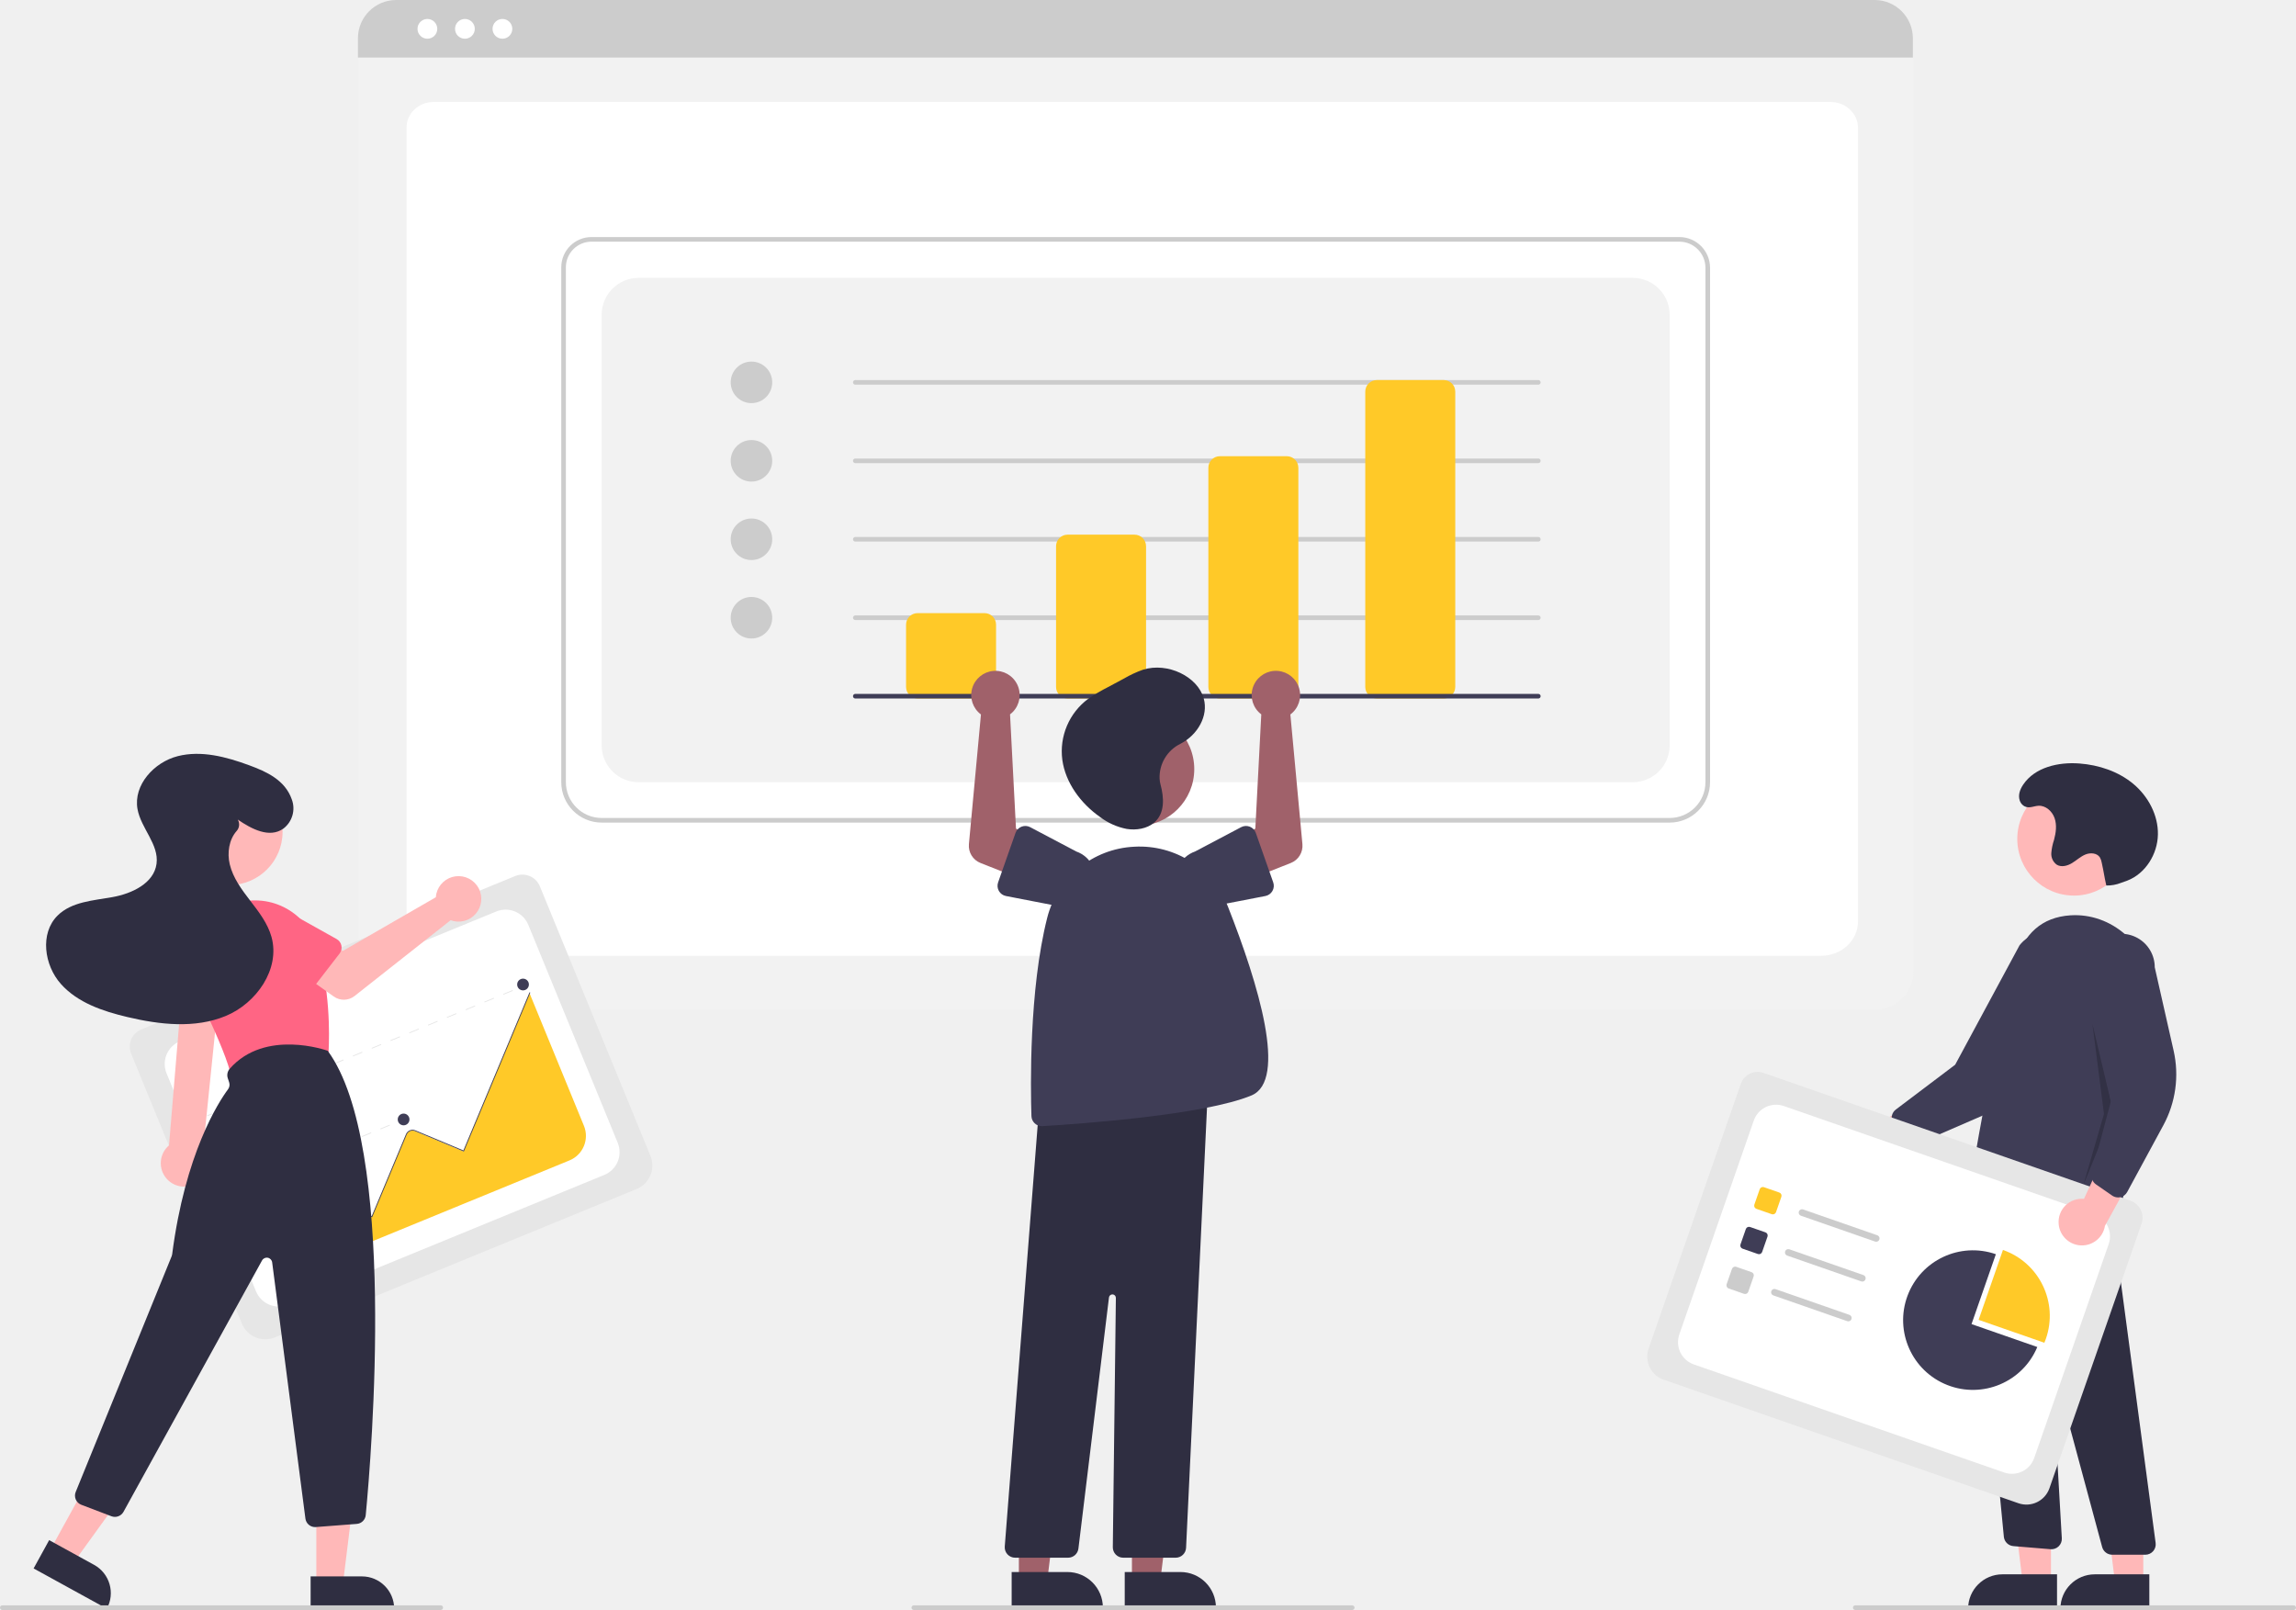
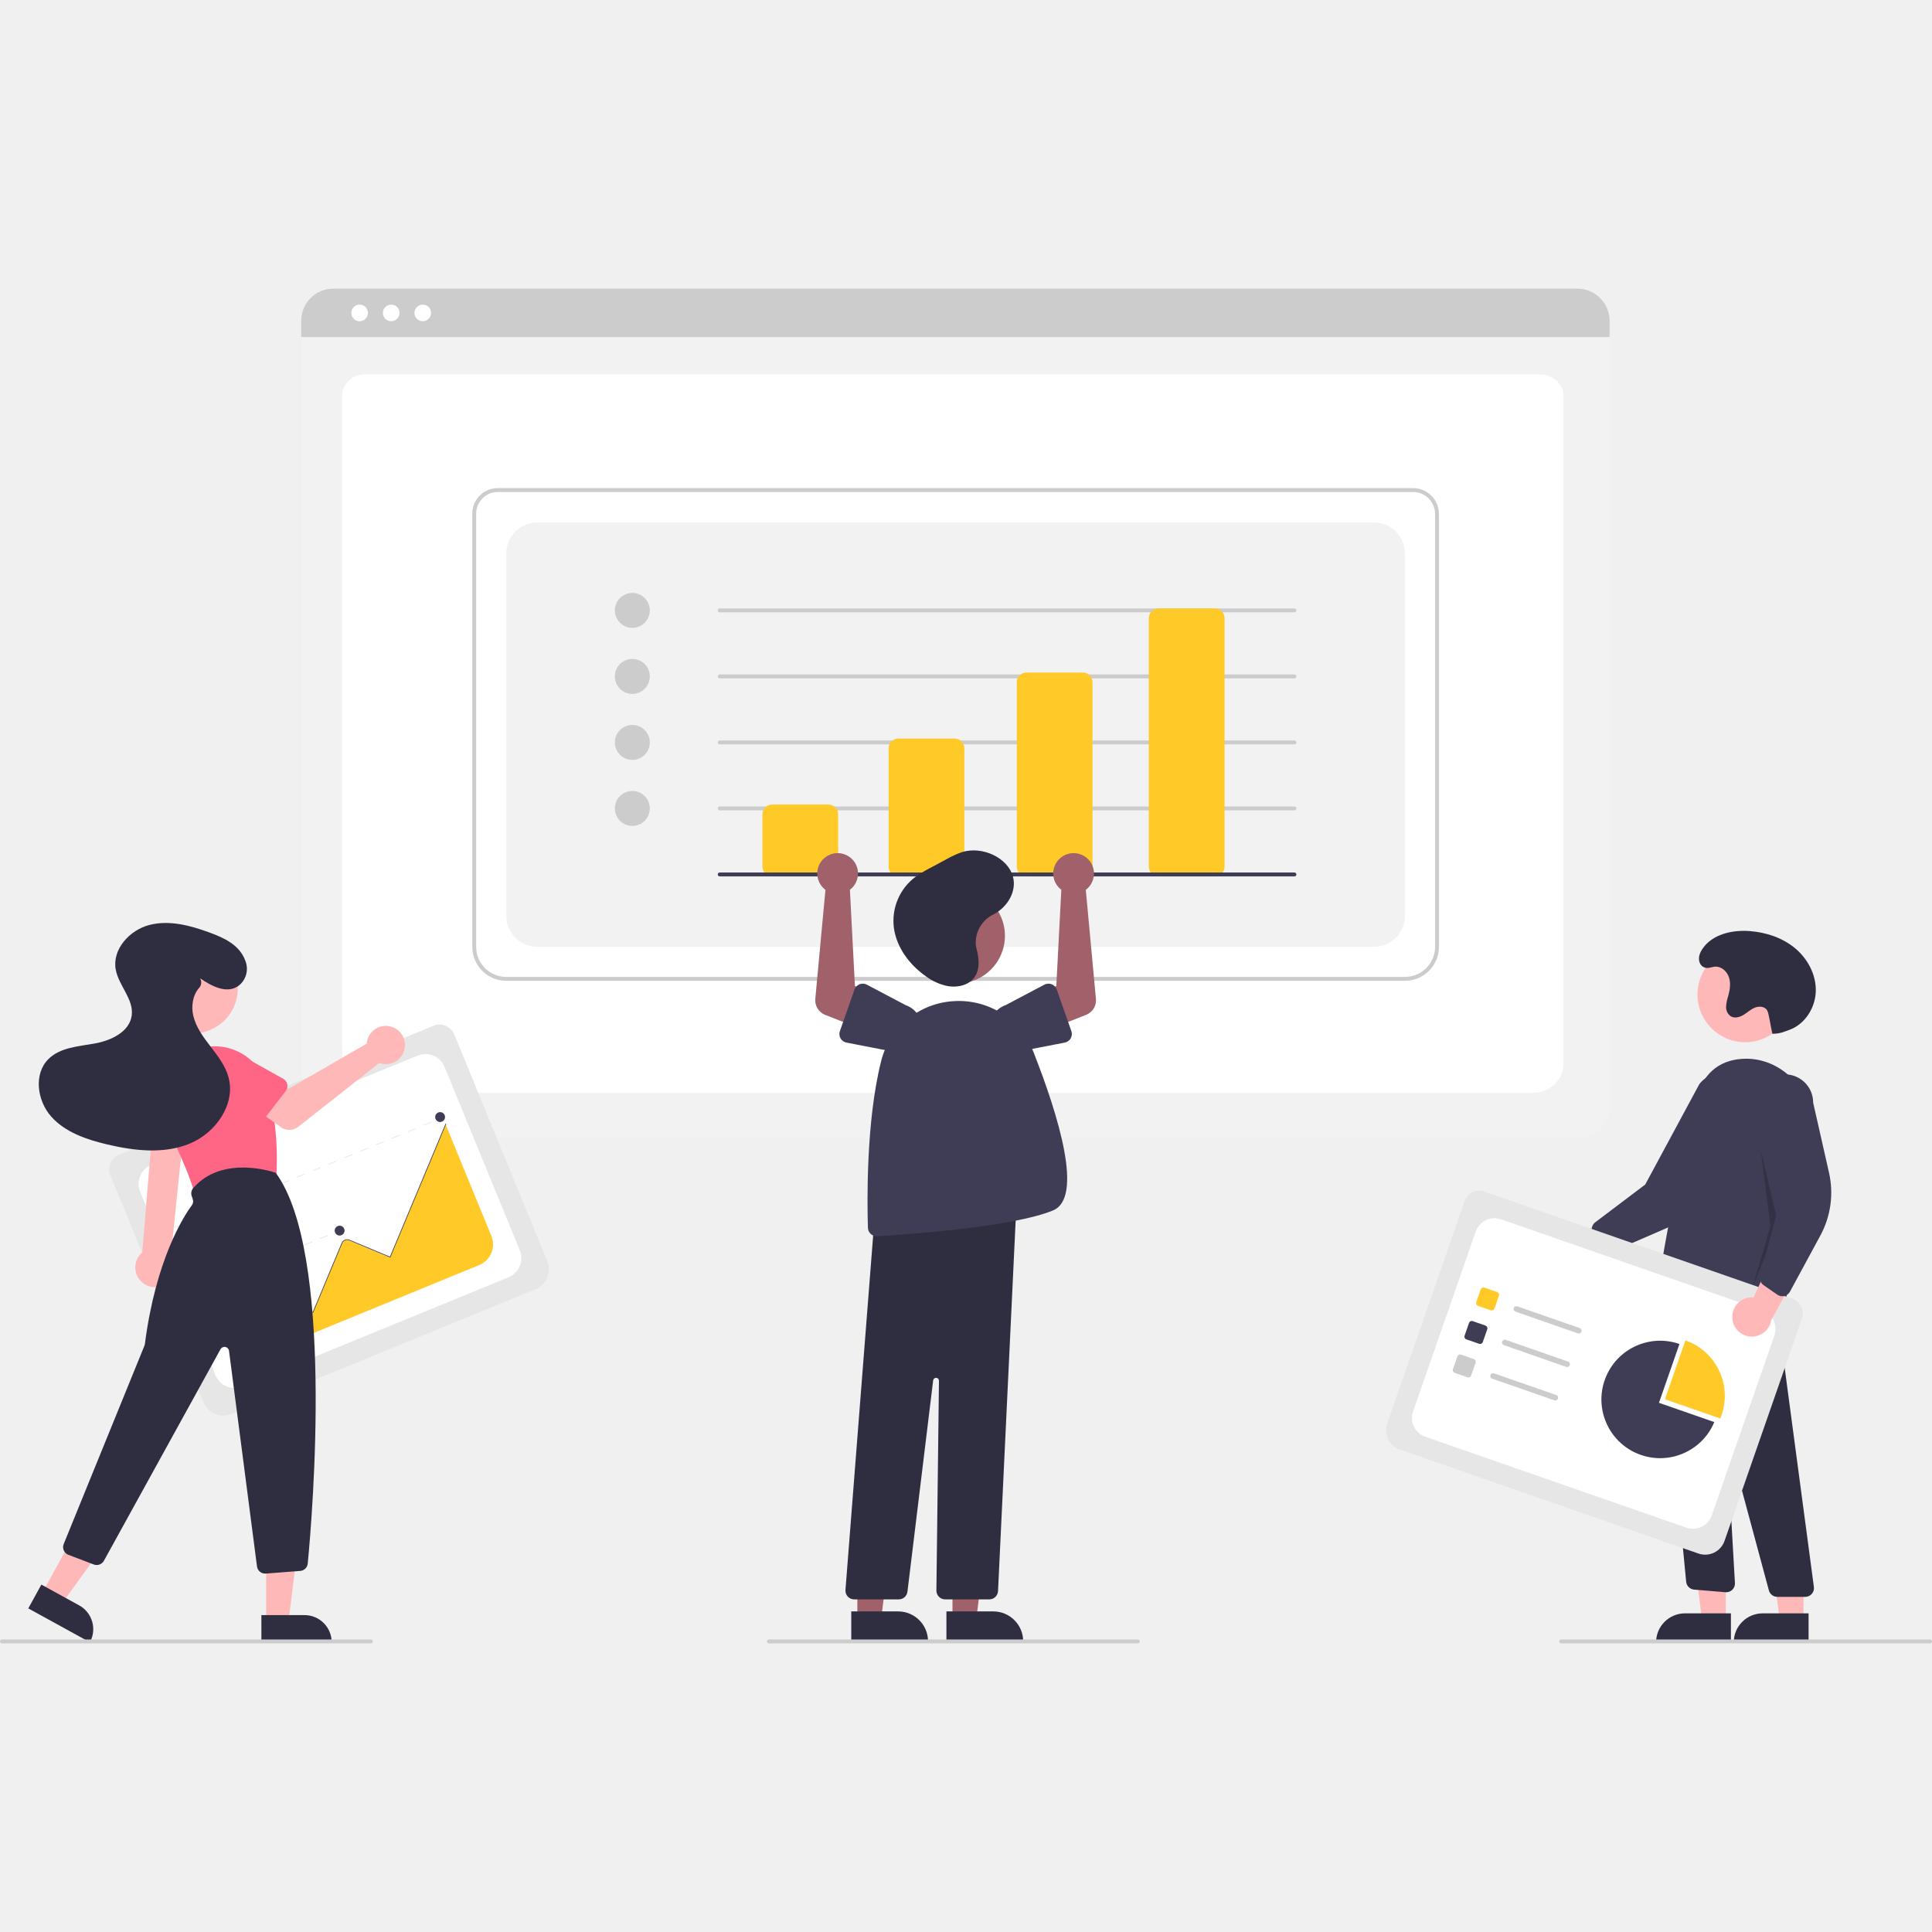
- <svg xmlns="http://www.w3.org/2000/svg" id="bb535a4d-a035-40f6-99ac-869b240e0289" data-name="Layer 1" width="995" height="697.681" viewBox="0 0 995 697.681">
+ <svg xmlns="http://www.w3.org/2000/svg" id="bb535a4d-a035-40f6-99ac-869b240e0289" data-name="Layer 1" width="500" height="500" viewBox="0 0 995 697.681">
  <path d="M915.189,538.707H274.35a16.519,16.519,0,0,1-16.5-16.5V127.054A12.102,12.102,0,0,1,269.938,114.965H919.391a12.311,12.311,0,0,1,12.297,12.297V522.207A16.519,16.519,0,0,1,915.189,538.707Z" transform="translate(-102.5 -101.1595)" fill="#f2f2f2" />
  <path d="M891.811,515.341H294.567c-8.755,0-15.878-6.67-15.878-14.868v-344.105c0-6.08,5.278-11.027,11.766-11.027H895.728c6.595,0,11.961,5.028,11.961,11.209V500.472C907.689,508.671,900.566,515.341,891.811,515.341Z" transform="translate(-102.5 -101.1595)" fill="#fff" />
  <path d="M931.459,126.11H257.619V117.709a16.574,16.574,0,0,1,16.56-16.55H914.899a16.574,16.574,0,0,1,16.56,16.55Z" transform="translate(-102.5 -101.1595)" fill="#ccc" />
  <circle cx="185.214" cy="12.5" r="4.283" fill="#fff" />
  <circle cx="201.473" cy="12.5" r="4.283" fill="#fff" />
  <circle cx="217.731" cy="12.5" r="4.283" fill="#fff" />
  <path d="M826.073,457.629H363.234a17.52,17.52,0,0,1-17.5-17.5V216.975a13.103,13.103,0,0,1,13.088-13.088H830.276a13.312,13.312,0,0,1,13.297,13.297V440.129A17.52,17.52,0,0,1,826.073,457.629ZM358.822,205.886a11.101,11.101,0,0,0-11.088,11.088V440.129a15.517,15.517,0,0,0,15.5,15.5H826.073a15.518,15.518,0,0,0,15.5-15.5V217.184a11.31,11.31,0,0,0-11.297-11.297Z" transform="translate(-102.5 -101.1595)" fill="#ccc" />
  <path d="M379.234,440.129h430.839a16,16,0,0,0,16-16V237.581a16,16,0,0,0-16-16H379.234a16,16,0,0,0-16,16V424.129A16,16,0,0,0,379.234,440.129Z" transform="translate(-102.5 -101.1595)" fill="#f2f2f2" />
  <circle cx="325.654" cy="165.695" r="9" fill="#ccc" />
  <circle cx="325.654" cy="199.695" r="9" fill="#ccc" />
  <circle cx="325.654" cy="233.695" r="9" fill="#ccc" />
  <circle cx="325.654" cy="267.695" r="9" fill="#ccc" />
  <path d="M769.154,267.855h-296a1,1,0,0,1,0-2h296a1,1,0,0,1,0,2Z" transform="translate(-102.5 -101.1595)" fill="#ccc" />
  <path d="M769.154,301.855h-296a1,1,0,0,1,0-2h296a1,1,0,0,1,0,2Z" transform="translate(-102.5 -101.1595)" fill="#ccc" />
  <path d="M769.154,335.855h-296a1,1,0,0,1,0-2h296a1,1,0,0,1,0,2Z" transform="translate(-102.5 -101.1595)" fill="#ccc" />
  <path d="M769.154,369.855h-296a1,1,0,0,1,0-2h296a1,1,0,0,1,0,2Z" transform="translate(-102.5 -101.1595)" fill="#ccc" />
  <path d="M529.154,403.855h-29a5.006,5.006,0,0,1-5-5v-27a5.006,5.006,0,0,1,5-5h29a5.006,5.006,0,0,1,5,5v27A5.006,5.006,0,0,1,529.154,403.855Z" transform="translate(-102.5 -101.1595)" fill="#ffc928" />
  <path d="M594.154,403.855h-29a5.006,5.006,0,0,1-5-5v-61a5.006,5.006,0,0,1,5-5h29a5.006,5.006,0,0,1,5,5v61A5.006,5.006,0,0,1,594.154,403.855Z" transform="translate(-102.5 -101.1595)" fill="#ffc928" />
  <path d="M660.154,403.855h-29a5.006,5.006,0,0,1-5-5v-95a5.006,5.006,0,0,1,5-5h29a5.006,5.006,0,0,1,5,5v95A5.006,5.006,0,0,1,660.154,403.855Z" transform="translate(-102.5 -101.1595)" fill="#ffc928" />
  <path d="M728.154,403.855h-29a5.006,5.006,0,0,1-5-5v-128a5.006,5.006,0,0,1,5-5h29a5.006,5.006,0,0,1,5,5v128A5.006,5.006,0,0,1,728.154,403.855Z" transform="translate(-102.5 -101.1595)" fill="#ffc928" />
  <path d="M769.154,403.855h-296a1,1,0,0,1,0-2h296a1,1,0,0,1,0,2Z" transform="translate(-102.5 -101.1595)" fill="#3f3d56" />
  <path d="M899.201,590.402a10.056,10.056,0,0,1,15.32-1.743l31.755-16.389-1.975,18.464L914.45,603.467a10.11,10.11,0,0,1-15.248-13.065Z" transform="translate(-102.5 -101.1595)" fill="#ffb8b8" />
  <path d="M926.524,597.289a4.506,4.506,0,0,1-1.524-2.212l-2.526-8.159a4.515,4.515,0,0,1,1.587-4.921l25.738-19.44,27.875-51.712a14.497,14.497,0,1,1,22.9,17.782L984.716,562.096a46.374,46.374,0,0,1-23.463,22.696l-30.163,13.083a4.505,4.505,0,0,1-3.669-.039A4.455,4.455,0,0,1,926.524,597.289Z" transform="translate(-102.5 -101.1595)" fill="#3f3d56" />
  <circle cx="898.775" cy="363.541" r="24.561" fill="#ffb8b8" />
  <polygon points="888.812 685.737 876.553 685.736 870.722 638.448 888.817 638.449 888.812 685.737" fill="#ffb8b8" />
  <path d="M867.795,682.233h23.644a0,0,0,0,1,0,0v14.887a0,0,0,0,1,0,0H852.908a0,0,0,0,1,0,0v0A14.887,14.887,0,0,1,867.795,682.233Z" fill="#2f2e41" />
  <polygon points="928.812 685.739 916.553 685.738 910.722 638.449 928.817 638.451 928.812 685.739" fill="#ffb8b8" />
  <path d="M907.795,682.235h23.644a0,0,0,0,1,0,0V697.121a0,0,0,0,1,0,0H892.908a0,0,0,0,1,0,0v0A14.887,14.887,0,0,1,907.795,682.235Z" fill="#2f2e41" />
  <path d="M1032.208,774.899l-14.367-.001a4.508,4.508,0,0,1-4.345-3.329l-20.68-76.701a.5.5,0,0,0-.982.16l4.177,72.742a4.499,4.499,0,0,1-4.867,4.742L974.998,771.166a4.512,4.512,0,0,1-4.096-3.964L956.191,614.457l5.691,3.415,53.329-9.054L1036.669,769.804a4.501,4.501,0,0,1-4.461,5.095Z" transform="translate(-102.5 -101.1595)" fill="#2f2e41" />
  <path d="M974.027,630.579a32.939,32.939,0,0,1-16.692-4.698,4.48,4.48,0,0,1-2.136-4.589c1.876-11.486,11.684-70.408,20.608-102.529,3.635-13.083,11.671-20.129,23.887-20.943,17.868-1.172,33.75,12.807,35.404,31.2,2.917,32.448-8.933,78.55-14.164,96.866a4.496,4.496,0,0,1-7.088,2.306l-10.661-8.293a3.533,3.533,0,0,0-4.516.188C989.682,628.101,981.146,630.579,974.027,630.579Z" transform="translate(-102.5 -101.1595)" fill="#3f3d56" />
  <polygon points="906.787 443.738 915.786 481.739 902.784 513.738 911.786 482.739 906.787 443.738" opacity="0.2" />
  <path d="M1015.29,484.898a16.538,16.538,0,0,0,6.388-1.155c.894-.345,1.822-.628,2.715-.972,7.882-3.045,13.074-11.438,13.261-19.886s-4.188-16.647-10.684-22.05-14.909-8.178-23.335-8.82c-9.075-.691-19.294,1.61-24.366,9.167-1.35,2.012-2.294,4.452-1.494,6.882a4.404,4.404,0,0,0,1.241,1.906c2.265,2.015,4.522.5,6.831.366,3.173-.184,6.023,2.385,7.048,5.394s.573,6.322-.254,9.391a23.459,23.459,0,0,0-1.183,5.71,5.741,5.741,0,0,0,2.378,5.055c1.983,1.199,4.587.505,6.571-.691s3.699-2.86,5.842-3.741,5.022-.685,6.27,1.268a6.935,6.935,0,0,1,.793,2.289c1.118,5.095.861,4.795,1.979,9.89Z" transform="translate(-102.5 -101.1595)" fill="#2f2e41" />
  <path d="M977.221,752.591,823.425,699.03a10.556,10.556,0,0,1-6.49-13.426l39.966-114.758a7.734,7.734,0,0,1,9.836-4.755L1025.732,621.463a7.867,7.867,0,0,1,4.837,10.006L990.647,746.101A10.556,10.556,0,0,1,977.221,752.591Z" transform="translate(-102.5 -101.1595)" fill="#e6e6e6" />
  <path d="M836.549,692.435l134.484,46.835a10.225,10.225,0,0,0,13.019-6.293l32.272-92.667a10.225,10.225,0,0,0-6.293-13.019l-134.484-46.835a10.225,10.225,0,0,0-13.019,6.293l-32.272,92.667A10.225,10.225,0,0,0,836.549,692.435Z" transform="translate(-102.5 -101.1595)" fill="#fff" />
  <path d="M870.32,627.329l-6.66-2.32a1.444,1.444,0,0,1-.888-1.837l2.32-6.66a1.444,1.444,0,0,1,1.837-.888l6.66,2.32a1.444,1.444,0,0,1,.888,1.837l-2.32,6.66A1.444,1.444,0,0,1,870.32,627.329Z" transform="translate(-102.5 -101.1595)" fill="#ffc928" />
  <path d="M864.31,644.585l-6.66-2.32a1.444,1.444,0,0,1-.888-1.837l2.32-6.66a1.444,1.444,0,0,1,1.837-.888l6.66,2.32a1.444,1.444,0,0,1,.888,1.837l-2.32,6.66A1.444,1.444,0,0,1,864.31,644.585Z" transform="translate(-102.5 -101.1595)" fill="#3f3d56" />
  <path d="M858.301,661.841l-6.66-2.32a1.444,1.444,0,0,1-.888-1.837l2.32-6.66a1.444,1.444,0,0,1,1.837-.888l6.66,2.32a1.444,1.444,0,0,1,.888,1.837l-2.32,6.66A1.444,1.444,0,0,1,858.301,661.841Z" transform="translate(-102.5 -101.1595)" fill="#ccc" />
  <path d="M915.074,639.181l-32.09-11.176a1.443,1.443,0,1,1,.949-2.725l32.09,11.176a1.443,1.443,0,1,1-.949,2.725Z" transform="translate(-102.5 -101.1595)" fill="#ccc" />
  <path d="M909.065,656.437l-32.09-11.176a1.443,1.443,0,0,1,.949-2.725l32.09,11.176a1.443,1.443,0,1,1-.949,2.725Z" transform="translate(-102.5 -101.1595)" fill="#ccc" />
  <path d="M903.055,673.693l-32.09-11.176a1.443,1.443,0,0,1,.949-2.725l32.09,11.176a1.443,1.443,0,0,1-.949,2.725Z" transform="translate(-102.5 -101.1595)" fill="#ccc" />
  <path d="M988.454,683.043c.234-.561.454-1.131.656-1.712a30.239,30.239,0,0,0-18.611-38.501L959.951,673.116Z" transform="translate(-102.5 -101.1595)" fill="#ffc928" />
  <path d="M956.884,674.959l10.548-30.287a30.239,30.239,0,1,0,17.955,40.213Z" transform="translate(-102.5 -101.1595)" fill="#3f3d56" />
  <path d="M994.645,631.512a10.056,10.056,0,0,1,10.979-10.826l14.873-32.493,9.841,15.748-15.633,28.441a10.11,10.11,0,0,1-20.061-.87Z" transform="translate(-102.5 -101.1595)" fill="#ffb8b8" />
  <path d="M1020.394,620.069a4.506,4.506,0,0,1-2.564-.8l-7.023-4.862a4.515,4.515,0,0,1-1.788-4.852l8.255-31.18-9.979-57.893a14.497,14.497,0,1,1,28.993-.14l8.177,36.123a46.373,46.373,0,0,1-4.456,32.339L1024.349,617.713a4.505,4.505,0,0,1-2.911,2.233A4.455,4.455,0,0,1,1020.394,620.069Z" transform="translate(-102.5 -101.1595)" fill="#3f3d56" />
  <path d="M1096.5,798.841h-190a1,1,0,0,1,0-2h190a1,1,0,0,1,0,2Z" transform="translate(-102.5 -101.1595)" fill="#ccc" />
  <polygon points="490.541 685.239 502.801 685.238 508.633 637.951 490.539 637.951 490.541 685.239" fill="#a0616a" />
  <path d="M589.914,782.396l24.144-.001h.001a15.386,15.386,0,0,1,15.386,15.386v.5l-39.531.001Z" transform="translate(-102.5 -101.1595)" fill="#2f2e41" />
  <polygon points="441.541 685.239 453.801 685.238 459.633 637.951 441.539 637.951 441.541 685.239" fill="#a0616a" />
  <path d="M540.914,782.396l24.144-.001h.001a15.386,15.386,0,0,1,15.386,15.386v.5l-39.531.001Z" transform="translate(-102.5 -101.1595)" fill="#2f2e41" />
  <circle cx="492.988" cy="333.297" r="24.561" fill="#a0616a" />
  <path d="M612.005,776.192H589.254a4.5,4.5,0,0,1-4.5-4.555l1.322-108.031a1.5,1.5,0,0,0-2.989-.2L569.847,772.236a4.504,4.504,0,0,1-4.467,3.956H542.41a4.5,4.5,0,0,1-4.486-4.851l15.167-194.075.412-.045,72.629-7.844-9.633,202.528A4.495,4.495,0,0,1,612.005,776.192Z" transform="translate(-102.5 -101.1595)" fill="#2f2e41" />
  <path d="M553.976,589.181a4.496,4.496,0,0,1-4.484-4.358c-.396-12.271-1.076-54.732,6.822-85.905a40.924,40.924,0,0,1,37.793-30.839h0a41.179,41.179,0,0,1,40.559,26.023c13.275,33.703,25.818,75.246,10.181,81.762-20.495,8.539-74.523,12.346-90.594,13.309Q554.113,589.181,553.976,589.181Z" transform="translate(-102.5 -101.1595)" fill="#3f3d56" />
  <path d="M647.847,409.632a10.525,10.525,0,0,0,1.246,1.093l-2.578,49.526-10.724,5.491L641.961,483.01l19.93-7.875a8,8,0,0,0,5.026-8.181l-5.221-56.179a10.497,10.497,0,1,0-13.849-1.143Z" transform="translate(-102.5 -101.1595)" fill="#a0616a" />
  <path d="M646.718,462.095l7.544,21.439a4.5,4.5,0,0,1-3.389,5.912l-22.245,4.308a12.497,12.497,0,0,1-8.228-23.602l19.974-10.543a4.5,4.5,0,0,1,6.344,2.486Z" transform="translate(-102.5 -101.1595)" fill="#3f3d56" />
  <path d="M541.46,409.632a10.527,10.527,0,0,1-1.246,1.093l2.578,49.526,10.724,5.491L547.346,483.01l-19.93-7.875a8,8,0,0,1-5.026-8.181l5.221-56.179a10.497,10.497,0,1,1,13.849-1.143Z" transform="translate(-102.5 -101.1595)" fill="#a0616a" />
  <path d="M545.192,459.399a4.495,4.495,0,0,1,3.741.21l19.974,10.543a12.497,12.497,0,0,1-8.228,23.602l-22.245-4.308a4.5,4.5,0,0,1-3.389-5.912l7.544-21.439A4.495,4.495,0,0,1,545.192,459.399Z" transform="translate(-102.5 -101.1595)" fill="#3f3d56" />
  <path d="M605.027,438.643a16.143,16.143,0,0,1,9.041-15.168c7.466-3.854,12.156-12.075,10.101-19.582-2.631-9.609-15.709-15.841-26.305-12.535a48.566,48.566,0,0,0-8.261,3.839l-6.923,3.711a71.73,71.73,0,0,0-8.534,5.038,28.315,28.315,0,0,0-11.27,26.53c1.363,9.769,7.761,18.727,16.518,24.861a27.937,27.937,0,0,0,11.319,5.031c4.198.692,8.87-.094,11.939-2.705,4.796-4.079,4.301-10.911,2.75-16.616A12.09,12.09,0,0,1,605.027,438.643Z" transform="translate(-102.5 -101.1595)" fill="#2f2e41" />
  <path d="M688.5,798.841h-190a1,1,0,0,1,0-2h190a1,1,0,0,1,0,2Z" transform="translate(-102.5 -101.1595)" fill="#ccc" />
  <path d="M378.41,616.413,221.633,680.73a10.984,10.984,0,0,1-14.315-5.986l-47.992-116.983a8.047,8.047,0,0,1,4.386-10.488l162.077-66.492a8.186,8.186,0,0,1,10.669,4.462L384.396,602.098A10.984,10.984,0,0,1,378.41,616.413Z" transform="translate(-102.5 -101.1595)" fill="#e6e6e6" />
  <path d="M227.311,666.541l137.091-56.241a10.639,10.639,0,0,0,5.805-13.881L331.454,501.956a10.639,10.639,0,0,0-13.881-5.805L180.482,552.392a10.639,10.639,0,0,0-5.805,13.881l38.753,94.463A10.639,10.639,0,0,0,227.311,666.541Z" transform="translate(-102.5 -101.1595)" fill="#fff" />
  <rect x="328.668" y="528.117" width="2.179" height="0.363" transform="translate(-278.3402 63.53163) rotate(-22.30577)" fill="#e6e6e6" />
  <path d="M324.747,530.551l-4.072,1.67-.138-.336,4.072-1.67Zm-8.144,3.341-4.072,1.67-.138-.336,4.072-1.67Zm-8.144,3.341-4.072,1.67-.138-.336,4.072-1.67Zm-8.144,3.341-4.072,1.67-.138-.336,4.072-1.67Zm-8.144,3.341-4.072,1.67-.138-.336,4.072-1.67Zm-8.144,3.341-4.072,1.67-.138-.336,4.072-1.67Zm-8.144,3.341-4.072,1.67-.138-.336,4.072-1.67Zm-8.144,3.341-4.072,1.67-.138-.336,4.072-1.67Zm-8.144,3.341-4.072,1.67-.138-.336,4.072-1.67Zm-8.144,3.341-4.072,1.67-.138-.336,4.072-1.67ZM243.312,563.959l-4.072,1.67-.138-.336,4.072-1.67Zm-8.144,3.341-4.072,1.67-.138-.336,4.072-1.67Zm-8.144,3.341-4.072,1.67-.138-.336,4.072-1.67Zm-8.144,3.341-4.072,1.67-.138-.336,4.072-1.67Zm-8.144,3.341-4.072,1.67-.138-.336,4.072-1.67Zm-8.144,3.341-4.072,1.67-.138-.336,4.072-1.67Z" transform="translate(-102.5 -101.1595)" fill="#e6e6e6" />
  <rect x="192.285" y="584.068" width="2.179" height="0.363" transform="translate(-309.7817 15.95413) rotate(-22.30577)" fill="#e6e6e6" />
  <rect x="275.309" y="586.506" width="2.179" height="0.363" transform="translate(-304.4946 47.64812) rotate(-22.30577)" fill="#e6e6e6" />
  <path d="M271.448,588.915l-4.011,1.646-.138-.336,4.011-1.646Zm-8.023,3.291-4.011,1.646-.138-.336,4.011-1.646Zm-8.023,3.291-4.011,1.646-.138-.336,4.011-1.646ZM247.38,598.789l-4.011,1.646-.138-.336,4.011-1.646ZM239.357,602.08l-4.011,1.646-.138-.336,4.011-1.646Zm-8.023,3.291-4.011,1.646-.138-.336,4.011-1.646Zm-8.023,3.291-4.011,1.646-.138-.336,4.011-1.646Zm-8.023,3.291-4.011,1.646-.138-.336,4.011-1.646Z" transform="translate(-102.5 -101.1595)" fill="#e6e6e6" />
  <rect x="205.101" y="615.309" width="2.179" height="0.363" transform="translate(-320.68 23.15625) rotate(-22.30577)" fill="#e6e6e6" />
  <rect x="242.07" y="617.411" width="2.179" height="0.363" transform="translate(-318.7115 37.34481) rotate(-22.30577)" fill="#e6e6e6" />
  <path d="M238.093,619.867l-4.127,1.693-.138-.336,4.127-1.693Zm-8.254,3.386-4.127,1.693-.138-.336,4.127-1.693Zm-8.254,3.386-4.127,1.693-.138-.336,4.127-1.693Z" transform="translate(-102.5 -101.1595)" fill="#e6e6e6" />
  <rect x="211.165" y="630.089" width="2.179" height="0.363" transform="translate(-325.8362 26.5637) rotate(-22.30577)" fill="#e6e6e6" />
  <rect x="252.417" y="642.634" width="2.179" height="0.363" transform="translate(-327.5107 43.15973) rotate(-22.30577)" fill="#e6e6e6" />
  <path d="M248.441,645.09l-4.127,1.693-.138-.336,4.127-1.693Zm-8.254,3.386-4.127,1.693-.138-.336,4.127-1.693Zm-8.254,3.386-4.127,1.693-.138-.336,4.127-1.693Z" transform="translate(-102.5 -101.1595)" fill="#e6e6e6" />
  <rect x="221.513" y="655.313" width="2.179" height="0.363" transform="translate(-334.6354 32.37862) rotate(-22.30577)" fill="#e6e6e6" />
  <path d="M233.132,651.671,349.308,604.011a11.481,11.481,0,0,0,6.257-14.962L332.092,531.832l-.227.101-28.509,68.167-21.145-8.84a2.742,2.742,0,0,0-2.436.152,2.922,2.922,0,0,0-1.212,1.433l-14.941,35.722-15.46-6.462a2.753,2.753,0,0,0-3.603,1.478C244.461,623.825,234.928,647.213,233.132,651.671Z" transform="translate(-102.5 -101.1595)" fill="#ffc928" />
  <path d="M232.775,652.21l-.335-.14,11.955-28.586a3.089,3.089,0,0,1,4.038-1.657l15.155,6.337,14.856-35.525a3.089,3.089,0,0,1,4.038-1.657l20.839,8.715,28.656-68.523.335.14L303.515,600.173l-21.174-8.855a2.723,2.723,0,0,0-3.563,1.462l-14.996,35.86-15.489-6.478a2.726,2.726,0,0,0-3.563,1.462Z" transform="translate(-102.5 -101.1595)" fill="#3f3d56" />
  <circle cx="141.667" cy="516.019" r="2.542" fill="#3f3d56" />
  <circle cx="174.906" cy="485.115" r="2.542" fill="#3f3d56" />
  <circle cx="226.662" cy="426.636" r="2.542" fill="#3f3d56" />
  <path d="M186.901,614.295a10.095,10.095,0,0,0,3.61-15.053l7.549-73.804h-16.313l-5.999,72.066a10.15,10.15,0,0,0,11.154,16.791Z" transform="translate(-102.5 -101.1595)" fill="#ffb8b8" />
  <circle cx="99.38" cy="360.468" r="23.08" fill="#ffb8b8" />
  <path d="M206.225,568.419a4.221,4.221,0,0,1-4.068-3.1c-1.849-6.718-6.66-18.077-14.299-33.763a27.967,27.967,0,0,1,15.882-38.613h0a27.955,27.955,0,0,1,35.922,17.808c5.921,18.563,5.635,38.447,5.237,46.134a4.239,4.239,0,0,1-3.321,3.914l-34.446,7.522A4.208,4.208,0,0,1,206.225,568.419Z" transform="translate(-102.5 -101.1595)" fill="#ff6584" />
  <polygon points="137.082 686.425 148.602 686.425 154.083 641.988 137.08 641.989 137.082 686.425" fill="#ffb8b8" />
  <path d="M237.113,784.293H273.321a0,0,0,0,1,0,0v13.989a0,0,0,0,1,0,0H251.103a13.989,13.989,0,0,1-13.989-13.989v0a0,0,0,0,1,0,0Z" transform="translate(407.9701 1481.403) rotate(179.9974)" fill="#2f2e41" />
  <polygon points="21.882 671.495 31.978 677.045 58.19 640.747 43.291 632.555 21.882 671.495" fill="#ffb8b8" />
  <path d="M118.196,776.437h36.207a0,0,0,0,1,0,0V790.426a0,0,0,0,1,0,0h-22.218a13.989,13.989,0,0,1-13.989-13.989v0a0,0,0,0,1,0,0Z" transform="translate(-224.194 1434.457) rotate(-151.199)" fill="#2f2e41" />
  <path d="M239.044,762.92a4.228,4.228,0,0,1-4.189-3.684L220.446,648.211a2.349,2.349,0,0,0-4.387-.832L156.014,756.319a4.252,4.252,0,0,1-5.209,1.912L137.717,753.244a4.228,4.228,0,0,1-2.411-5.546L176.901,645.518a3.257,3.257,0,0,0,.212-.809c5.634-43.605,19.968-65.78,24.227-71.538a3.275,3.275,0,0,0,.466-2.982l-.585-1.756a4.226,4.226,0,0,1,.814-4.113c15.347-17.48,42.095-7.942,42.363-7.843l.134.05.084.115c29.993,41.133,18.903,174.732,16.376,201.096a4.217,4.217,0,0,1-3.885,3.806l-17.736,1.366C239.262,762.917,239.152,762.92,239.044,762.92Z" transform="translate(-102.5 -101.1595)" fill="#2f2e41" />
  <path d="M291.606,488.437a9.892,9.892,0,0,0-.225,1.541l-40.367,23.288-9.812-5.649-10.46,13.694,16.398,11.688a7.518,7.518,0,0,0,9.019-.22l41.626-32.839a9.864,9.864,0,1,0-6.179-11.503Z" transform="translate(-102.5 -101.1595)" fill="#ffb8b8" />
  <path d="M249.665,514.369l-13.047,16.909a4.229,4.229,0,0,1-6.394.35L215.455,516.291a11.744,11.744,0,0,1,14.402-18.554l18.524,10.358a4.229,4.229,0,0,1,1.283,6.273Z" transform="translate(-102.5 -101.1595)" fill="#ff6584" />
  <path d="M199.098,543.746l-21.017-3.795a4.229,4.229,0,0,1-3.255-5.514L181.639,514.264a11.744,11.744,0,0,1,23.102,4.241l-.665,21.213a4.229,4.229,0,0,1-4.978,4.028Z" transform="translate(-102.5 -101.1595)" fill="#ff6584" />
  <path d="M205.533,456.318c5.932,4.06,13.721,8.233,19.78,3.91a11.025,11.025,0,0,0,3.618-12.709c-2.901-8.296-10.872-11.949-18.494-14.748-9.909-3.64-20.698-6.535-30.927-3.928s-19.269,12.51-17.423,22.903c1.485,8.358,9.369,15.312,8.25,23.727-1.126,8.469-10.65,12.926-19.059,14.44s-17.817,2-23.86,8.039c-7.708,7.704-5.784,21.475,1.47,29.61s18.199,11.822,28.805,14.328c14.053,3.321,29.252,5.066,42.599-.445s23.733-20.349,19.866-34.261c-1.633-5.877-5.48-10.843-9.198-15.678s-7.483-9.891-8.901-15.824c-1.182-4.944-.307-10.683,2.971-14.391a4.169,4.169,0,0,0,.559-4.874Z" transform="translate(-102.5 -101.1595)" fill="#2f2e41" />
  <path d="M293.5,798.841h-190a1,1,0,0,1,0-2h190a1,1,0,0,1,0,2Z" transform="translate(-102.5 -101.1595)" fill="#ccc" />
</svg>
